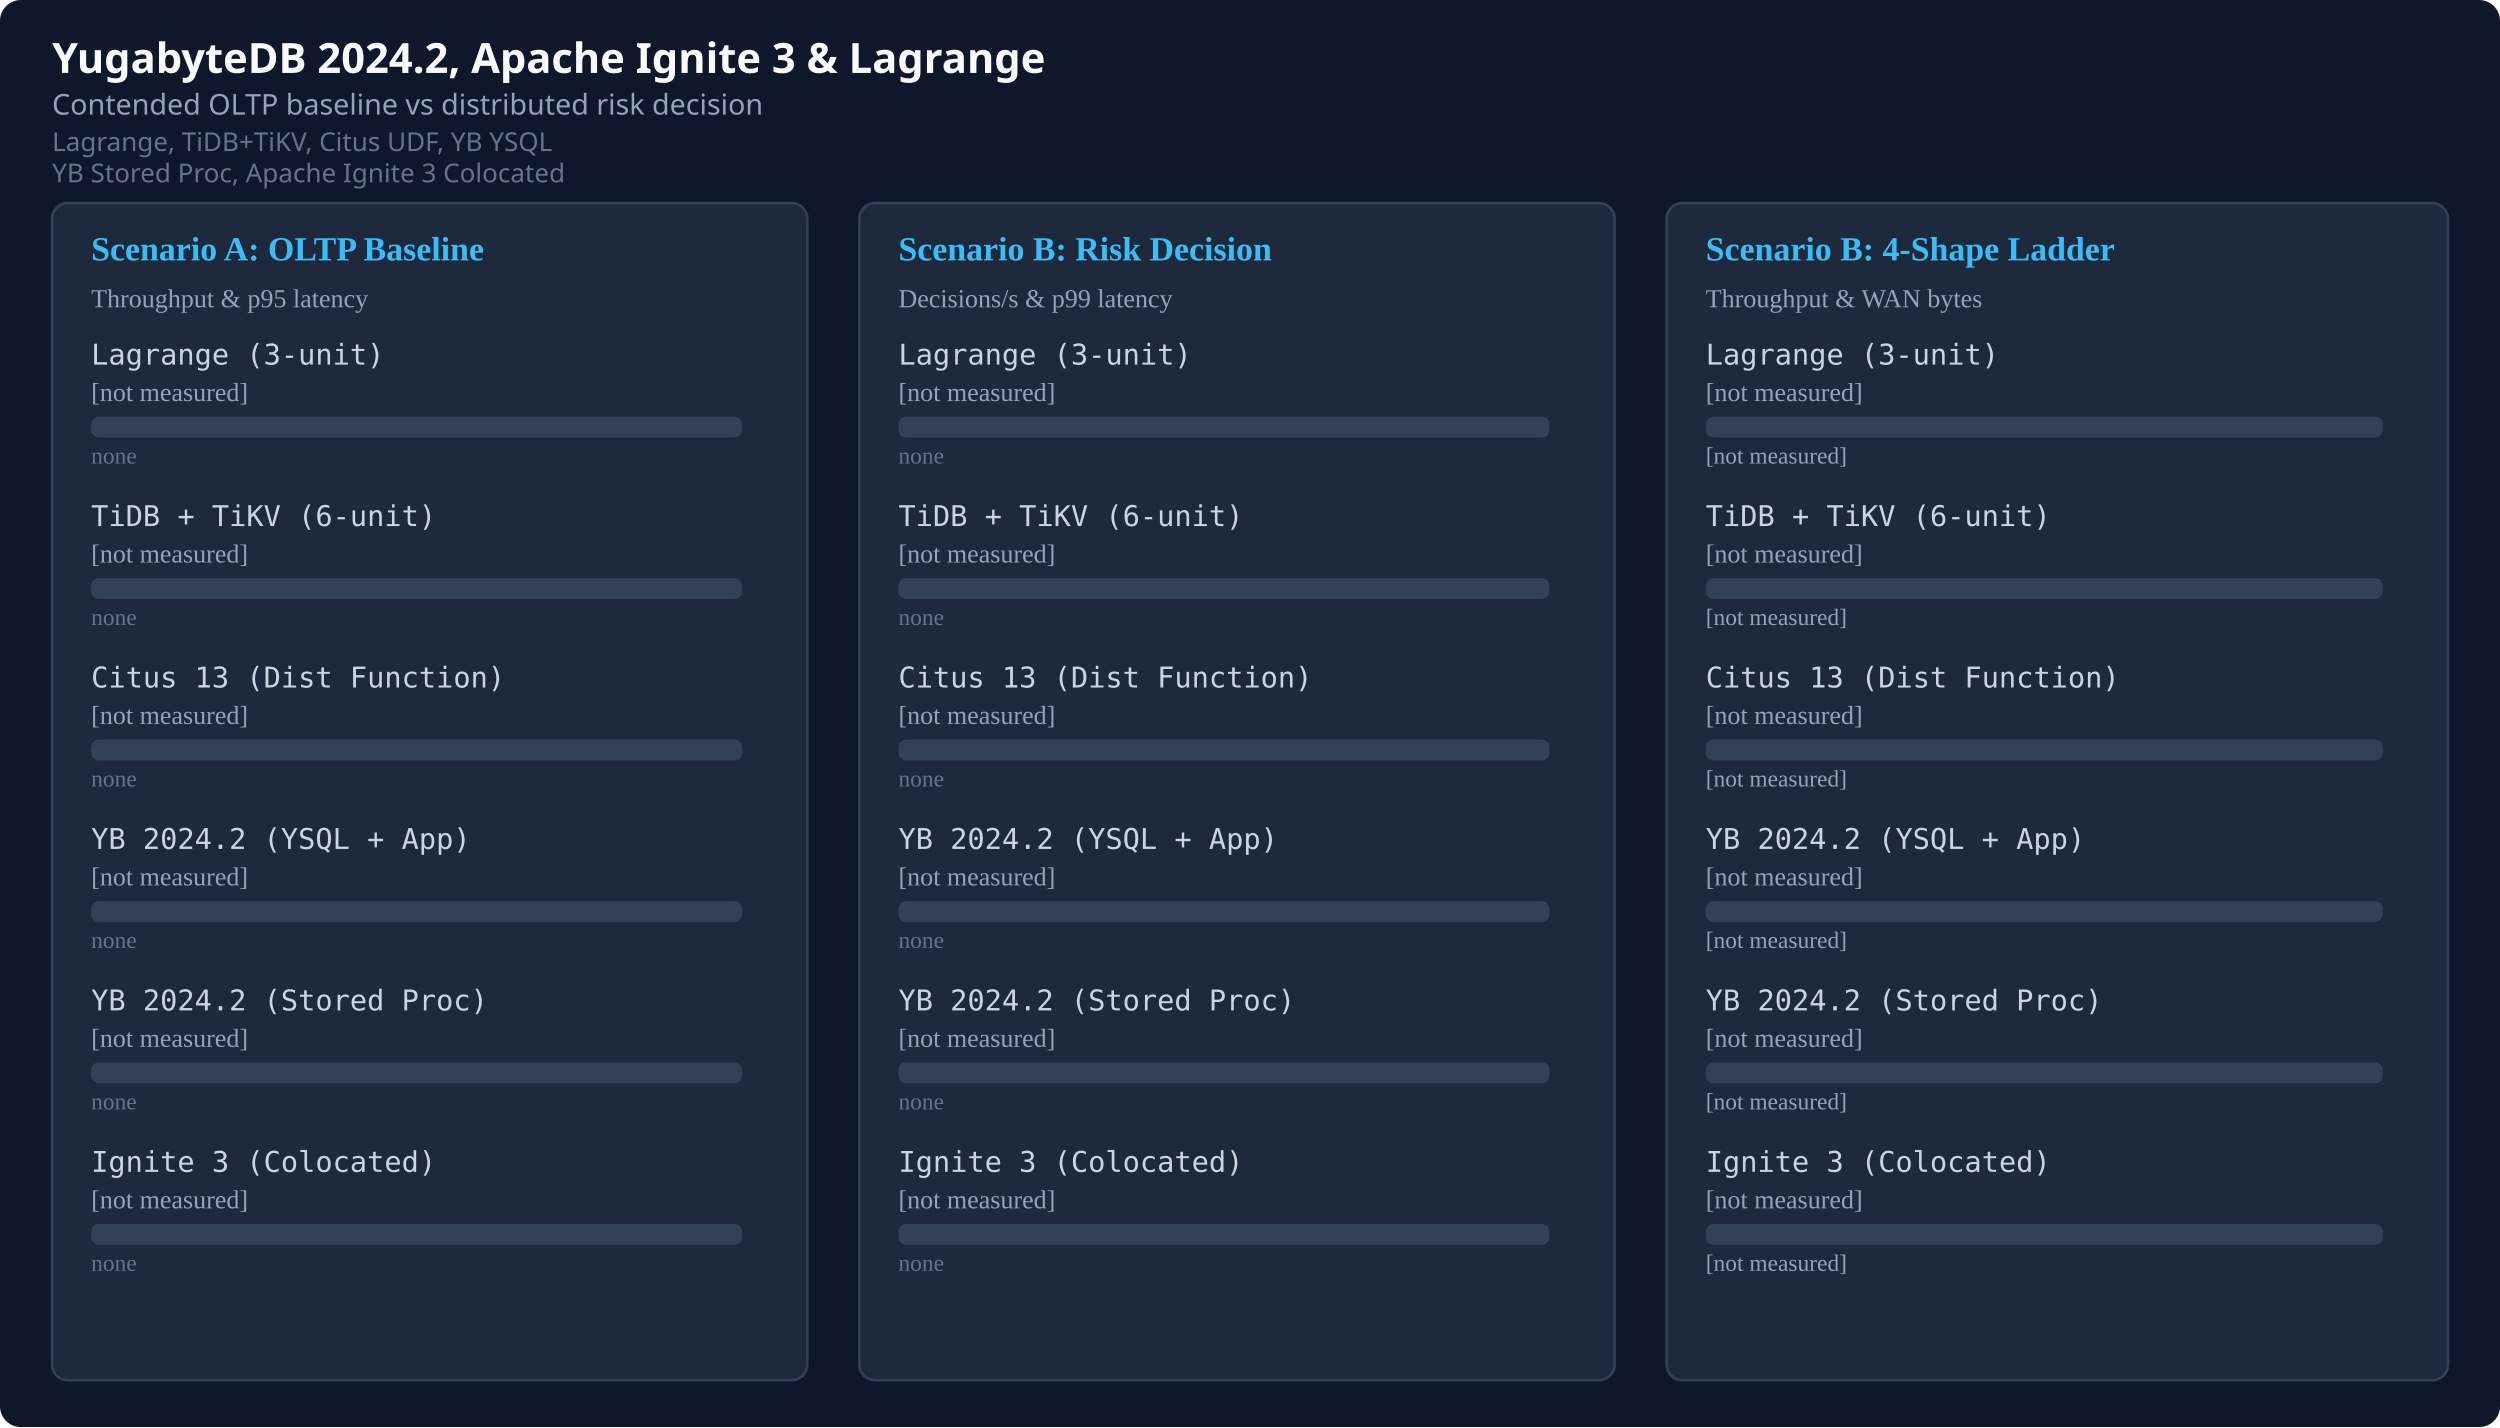
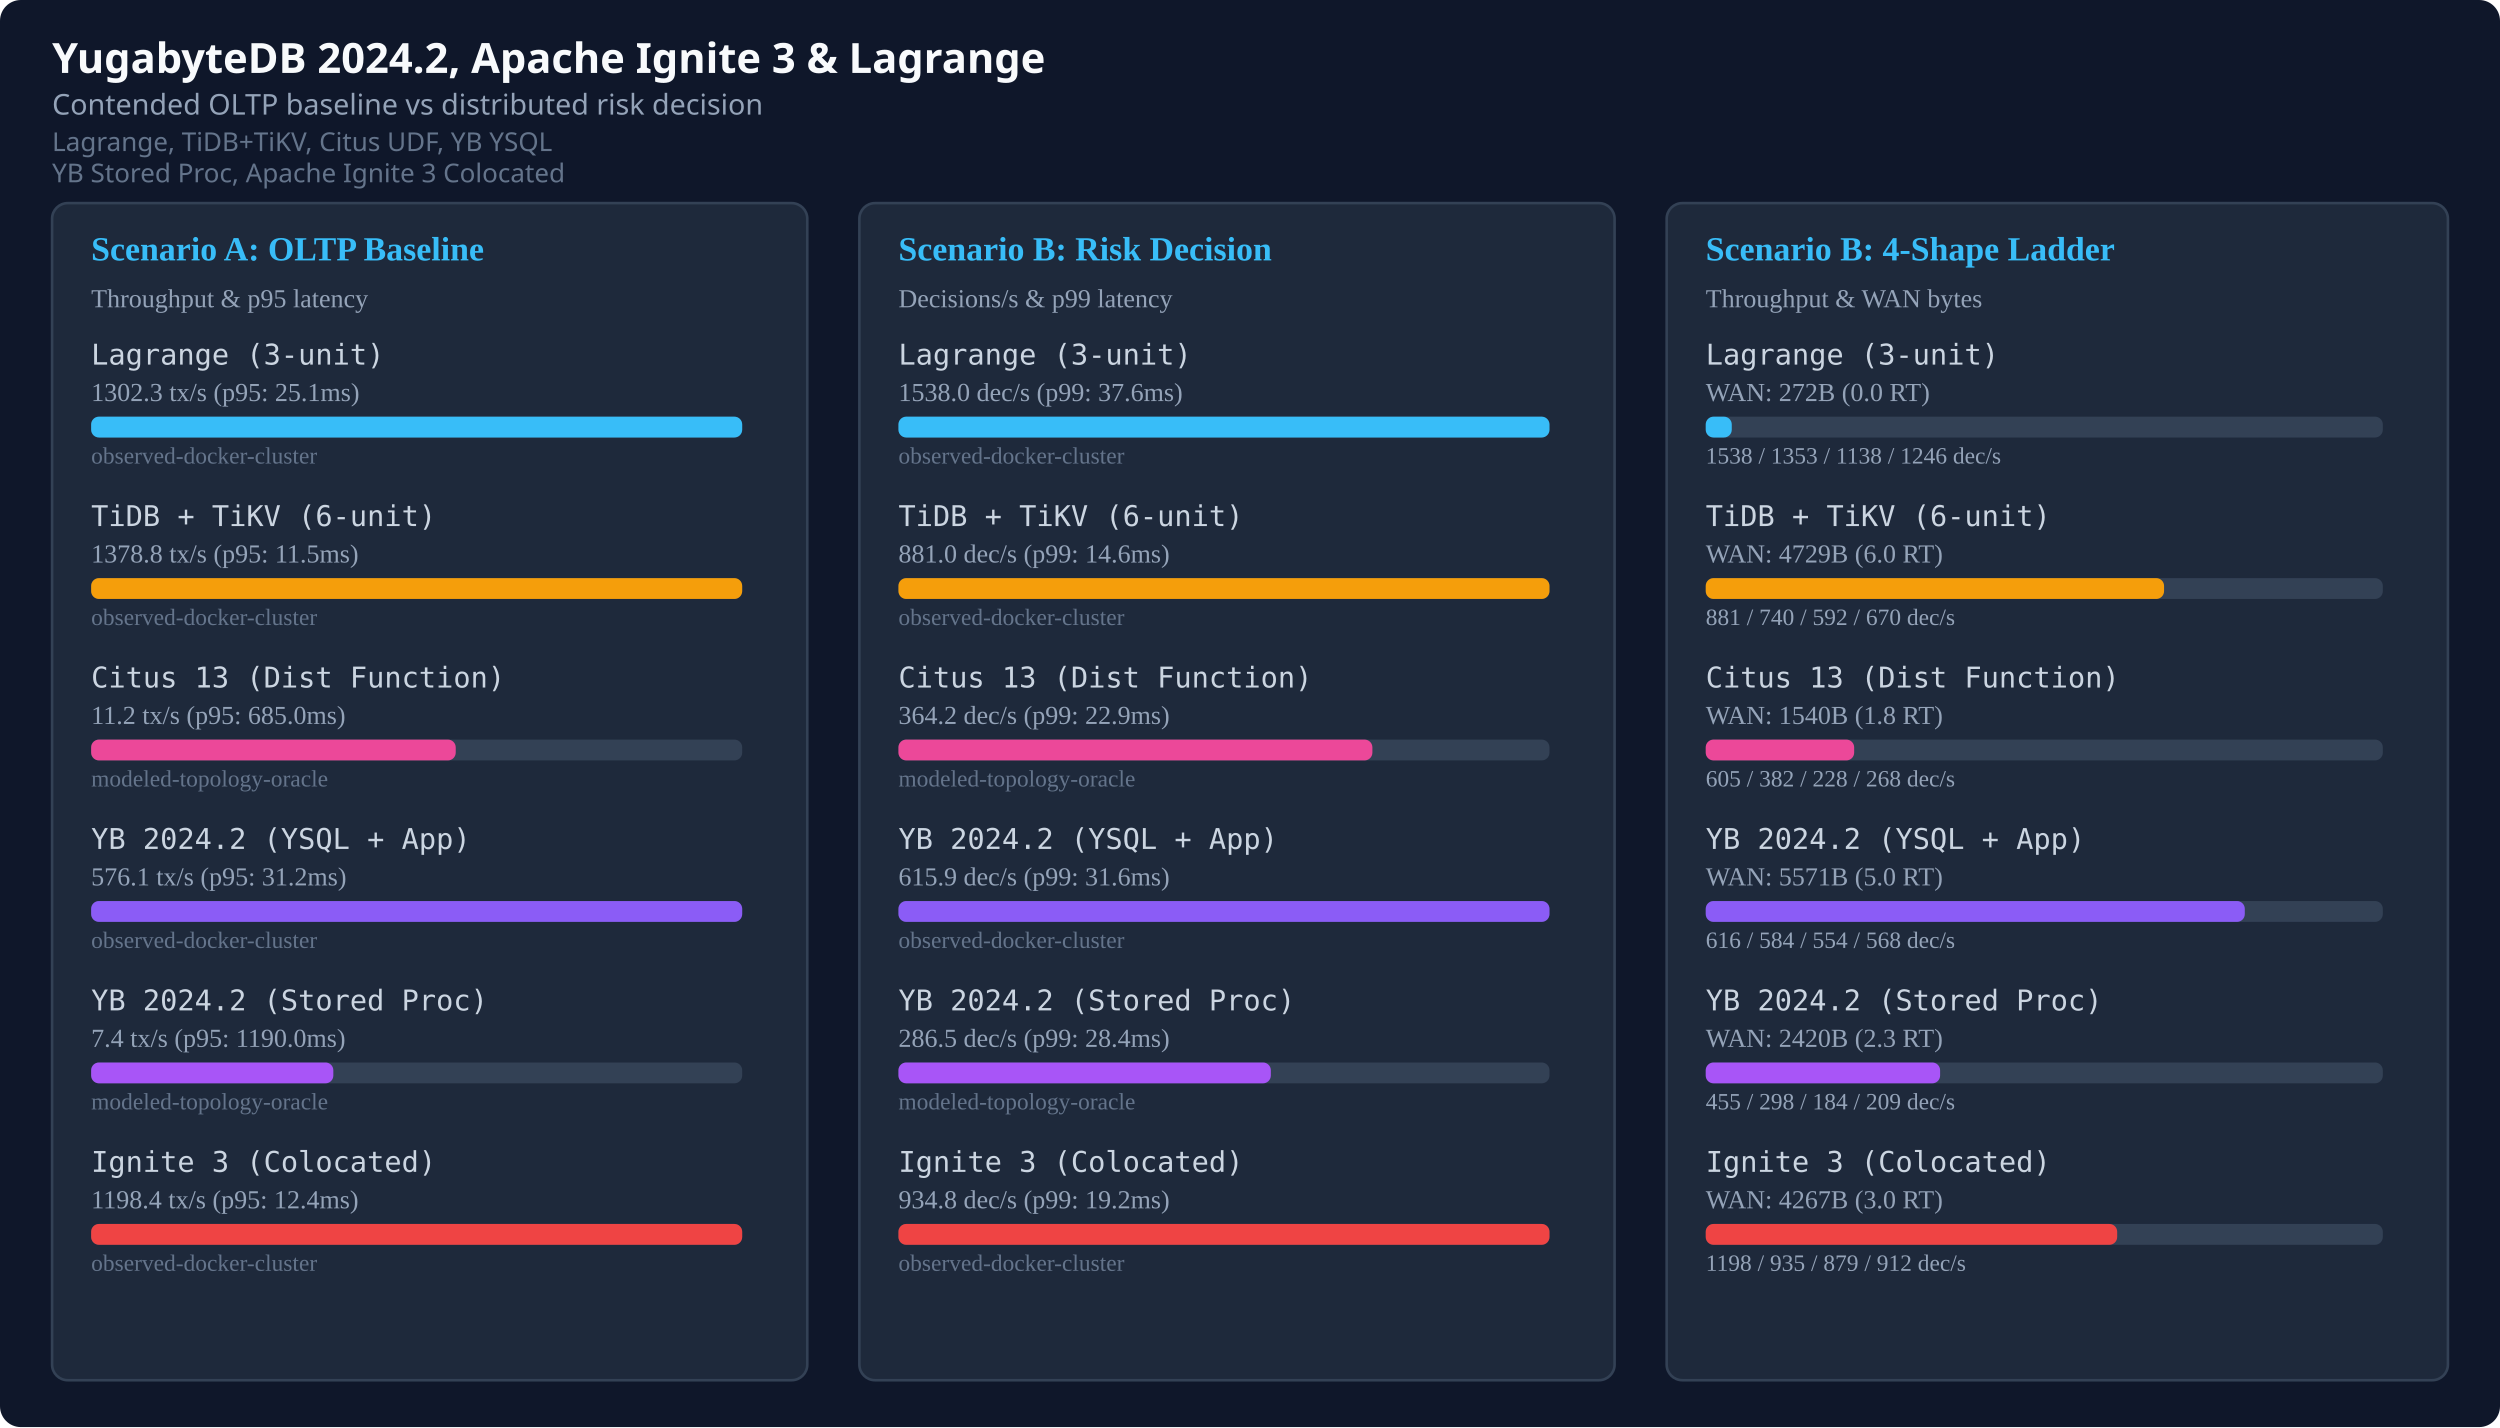
<svg xmlns="http://www.w3.org/2000/svg" viewBox="0 0 960 548" width="960" height="548">
  <rect width="960" height="548" fill="#0f172a" rx="8" />
  <text x="20" y="28" fill="#f8fafc" font-size="16" font-family="system-ui, sans-serif" font-weight="bold">YugabyteDB 2024.2, Apache Ignite 3 &amp; Lagrange</text>
  <text x="20" y="44" fill="#94a3b8" font-size="11" font-family="system-ui, sans-serif">Contended OLTP baseline vs distributed risk decision</text>
  <text x="20" y="58" fill="#64748b" font-size="10" font-family="system-ui, sans-serif">Lagrange, TiDB+TiKV, Citus UDF, YB YSQL</text>
  <text x="20" y="70" fill="#64748b" font-size="10" font-family="system-ui, sans-serif">YB Stored Proc, Apache Ignite 3 Colocated</text>
  <rect x="20" y="78" width="290" height="452" fill="#1e293b" rx="6" stroke="#334155" />
  <a href="tidb-reference-scenarios.md#scenario-a-tidb-oltp-baseline">
    <text x="35" y="100" fill="#38bdf8" font-size="13" font-weight="bold">Scenario A: OLTP Baseline</text>
  </a>
  <text x="35" y="118" fill="#94a3b8" font-size="10">Throughput &amp; p95 latency</text>
  <rect x="330" y="78" width="290" height="452" fill="#1e293b" rx="6" stroke="#334155" />
  <a href="tidb-reference-scenarios.md#scenario-b-tidb-distributed-risk-decision">
    <text x="345" y="100" fill="#38bdf8" font-size="13" font-weight="bold">Scenario B: Risk Decision</text>
  </a>
  <text x="345" y="118" fill="#94a3b8" font-size="10">Decisions/s &amp; p99 latency</text>
  <rect x="640" y="78" width="300" height="452" fill="#1e293b" rx="6" stroke="#334155" />
  <text x="655" y="100" fill="#38bdf8" font-size="13" font-weight="bold">Scenario B: 4-Shape Ladder</text>
  <text x="655" y="118" fill="#94a3b8" font-size="10">Throughput &amp; WAN bytes</text>
  <text x="35" y="140" fill="#cbd5e1" font-size="11" font-family="monospace">Lagrange (3-unit)</text>
-   <text x="35" y="154" fill="#94a3b8" font-size="10">[not measured]</text>
+   <text x="35" y="154" fill="#94a3b8" font-size="10">1302.3 tx/s (p95: 25.1ms)</text>
  <rect x="35" y="160" width="250" height="8" fill="#334155" rx="3" />
-   <text x="35" y="178" fill="#64748b" font-size="9">none</text>
+   <rect x="35" y="160" width="250" height="8" fill="#38bdf8" rx="3" />
+   <text x="35" y="178" fill="#64748b" font-size="9">observed-docker-cluster</text>
  <text x="345" y="140" fill="#cbd5e1" font-size="11" font-family="monospace">Lagrange (3-unit)</text>
-   <text x="345" y="154" fill="#94a3b8" font-size="10">[not measured]</text>
+   <text x="345" y="154" fill="#94a3b8" font-size="10">1538.0 dec/s (p99: 37.6ms)</text>
  <rect x="345" y="160" width="250" height="8" fill="#334155" rx="3" />
-   <text x="345" y="178" fill="#64748b" font-size="9">none</text>
+   <rect x="345" y="160" width="250" height="8" fill="#38bdf8" rx="3" />
+   <text x="345" y="178" fill="#64748b" font-size="9">observed-docker-cluster</text>
  <text x="655" y="140" fill="#cbd5e1" font-size="11" font-family="monospace">Lagrange (3-unit)</text>
-   <text x="655" y="154" fill="#94a3b8" font-size="10">[not measured]</text>
+   <text x="655" y="154" fill="#94a3b8" font-size="10">WAN: 272B (0.0 RT)</text>
  <rect x="655" y="160" width="260" height="8" fill="#334155" rx="3" />
-   <text x="655" y="178" fill="#94a3b8" font-size="9">[not measured]</text>
+   <rect x="655" y="160" width="10" height="8" fill="#38bdf8" rx="3" />
+   <text x="655" y="178" fill="#94a3b8" font-size="9">1538 / 1353 / 1138 / 1246 dec/s</text>
  <text x="35" y="202" fill="#cbd5e1" font-size="11" font-family="monospace">TiDB + TiKV (6-unit)</text>
-   <text x="35" y="216" fill="#94a3b8" font-size="10">[not measured]</text>
+   <text x="35" y="216" fill="#94a3b8" font-size="10">1378.8 tx/s (p95: 11.5ms)</text>
  <rect x="35" y="222" width="250" height="8" fill="#334155" rx="3" />
-   <text x="35" y="240" fill="#64748b" font-size="9">none</text>
+   <rect x="35" y="222" width="250" height="8" fill="#f59e0b" rx="3" />
+   <text x="35" y="240" fill="#64748b" font-size="9">observed-docker-cluster</text>
  <text x="345" y="202" fill="#cbd5e1" font-size="11" font-family="monospace">TiDB + TiKV (6-unit)</text>
-   <text x="345" y="216" fill="#94a3b8" font-size="10">[not measured]</text>
+   <text x="345" y="216" fill="#94a3b8" font-size="10">881.0 dec/s (p99: 14.6ms)</text>
  <rect x="345" y="222" width="250" height="8" fill="#334155" rx="3" />
-   <text x="345" y="240" fill="#64748b" font-size="9">none</text>
+   <rect x="345" y="222" width="250" height="8" fill="#f59e0b" rx="3" />
+   <text x="345" y="240" fill="#64748b" font-size="9">observed-docker-cluster</text>
  <text x="655" y="202" fill="#cbd5e1" font-size="11" font-family="monospace">TiDB + TiKV (6-unit)</text>
-   <text x="655" y="216" fill="#94a3b8" font-size="10">[not measured]</text>
+   <text x="655" y="216" fill="#94a3b8" font-size="10">WAN: 4729B (6.0 RT)</text>
  <rect x="655" y="222" width="260" height="8" fill="#334155" rx="3" />
-   <text x="655" y="240" fill="#94a3b8" font-size="9">[not measured]</text>
+   <rect x="655" y="222" width="176" height="8" fill="#f59e0b" rx="3" />
+   <text x="655" y="240" fill="#94a3b8" font-size="9">881 / 740 / 592 / 670 dec/s</text>
  <text x="35" y="264" fill="#cbd5e1" font-size="11" font-family="monospace">Citus 13 (Dist Function)</text>
-   <text x="35" y="278" fill="#94a3b8" font-size="10">[not measured]</text>
+   <text x="35" y="278" fill="#94a3b8" font-size="10">11.2 tx/s (p95: 685.0ms)</text>
  <rect x="35" y="284" width="250" height="8" fill="#334155" rx="3" />
-   <text x="35" y="302" fill="#64748b" font-size="9">none</text>
+   <rect x="35" y="284" width="140" height="8" fill="#ec4899" rx="3" />
+   <text x="35" y="302" fill="#64748b" font-size="9">modeled-topology-oracle</text>
  <text x="345" y="264" fill="#cbd5e1" font-size="11" font-family="monospace">Citus 13 (Dist Function)</text>
-   <text x="345" y="278" fill="#94a3b8" font-size="10">[not measured]</text>
+   <text x="345" y="278" fill="#94a3b8" font-size="10">364.2 dec/s (p99: 22.9ms)</text>
  <rect x="345" y="284" width="250" height="8" fill="#334155" rx="3" />
-   <text x="345" y="302" fill="#64748b" font-size="9">none</text>
+   <rect x="345" y="284" width="182" height="8" fill="#ec4899" rx="3" />
+   <text x="345" y="302" fill="#64748b" font-size="9">modeled-topology-oracle</text>
  <text x="655" y="264" fill="#cbd5e1" font-size="11" font-family="monospace">Citus 13 (Dist Function)</text>
-   <text x="655" y="278" fill="#94a3b8" font-size="10">[not measured]</text>
+   <text x="655" y="278" fill="#94a3b8" font-size="10">WAN: 1540B (1.8 RT)</text>
  <rect x="655" y="284" width="260" height="8" fill="#334155" rx="3" />
-   <text x="655" y="302" fill="#94a3b8" font-size="9">[not measured]</text>
+   <rect x="655" y="284" width="57" height="8" fill="#ec4899" rx="3" />
+   <text x="655" y="302" fill="#94a3b8" font-size="9">605 / 382 / 228 / 268 dec/s</text>
  <text x="35" y="326" fill="#cbd5e1" font-size="11" font-family="monospace">YB 2024.2 (YSQL + App)</text>
-   <text x="35" y="340" fill="#94a3b8" font-size="10">[not measured]</text>
+   <text x="35" y="340" fill="#94a3b8" font-size="10">576.1 tx/s (p95: 31.2ms)</text>
  <rect x="35" y="346" width="250" height="8" fill="#334155" rx="3" />
-   <text x="35" y="364" fill="#64748b" font-size="9">none</text>
+   <rect x="35" y="346" width="250" height="8" fill="#8b5cf6" rx="3" />
+   <text x="35" y="364" fill="#64748b" font-size="9">observed-docker-cluster</text>
  <text x="345" y="326" fill="#cbd5e1" font-size="11" font-family="monospace">YB 2024.2 (YSQL + App)</text>
-   <text x="345" y="340" fill="#94a3b8" font-size="10">[not measured]</text>
+   <text x="345" y="340" fill="#94a3b8" font-size="10">615.9 dec/s (p99: 31.6ms)</text>
  <rect x="345" y="346" width="250" height="8" fill="#334155" rx="3" />
-   <text x="345" y="364" fill="#64748b" font-size="9">none</text>
+   <rect x="345" y="346" width="250" height="8" fill="#8b5cf6" rx="3" />
+   <text x="345" y="364" fill="#64748b" font-size="9">observed-docker-cluster</text>
  <text x="655" y="326" fill="#cbd5e1" font-size="11" font-family="monospace">YB 2024.2 (YSQL + App)</text>
-   <text x="655" y="340" fill="#94a3b8" font-size="10">[not measured]</text>
+   <text x="655" y="340" fill="#94a3b8" font-size="10">WAN: 5571B (5.0 RT)</text>
  <rect x="655" y="346" width="260" height="8" fill="#334155" rx="3" />
-   <text x="655" y="364" fill="#94a3b8" font-size="9">[not measured]</text>
+   <rect x="655" y="346" width="207" height="8" fill="#8b5cf6" rx="3" />
+   <text x="655" y="364" fill="#94a3b8" font-size="9">616 / 584 / 554 / 568 dec/s</text>
  <text x="35" y="388" fill="#cbd5e1" font-size="11" font-family="monospace">YB 2024.2 (Stored Proc)</text>
-   <text x="35" y="402" fill="#94a3b8" font-size="10">[not measured]</text>
+   <text x="35" y="402" fill="#94a3b8" font-size="10">7.4 tx/s (p95: 1190.0ms)</text>
  <rect x="35" y="408" width="250" height="8" fill="#334155" rx="3" />
-   <text x="35" y="426" fill="#64748b" font-size="9">none</text>
+   <rect x="35" y="408" width="93" height="8" fill="#a855f7" rx="3" />
+   <text x="35" y="426" fill="#64748b" font-size="9">modeled-topology-oracle</text>
  <text x="345" y="388" fill="#cbd5e1" font-size="11" font-family="monospace">YB 2024.2 (Stored Proc)</text>
-   <text x="345" y="402" fill="#94a3b8" font-size="10">[not measured]</text>
+   <text x="345" y="402" fill="#94a3b8" font-size="10">286.5 dec/s (p99: 28.4ms)</text>
  <rect x="345" y="408" width="250" height="8" fill="#334155" rx="3" />
-   <text x="345" y="426" fill="#64748b" font-size="9">none</text>
+   <rect x="345" y="408" width="143" height="8" fill="#a855f7" rx="3" />
+   <text x="345" y="426" fill="#64748b" font-size="9">modeled-topology-oracle</text>
  <text x="655" y="388" fill="#cbd5e1" font-size="11" font-family="monospace">YB 2024.2 (Stored Proc)</text>
-   <text x="655" y="402" fill="#94a3b8" font-size="10">[not measured]</text>
+   <text x="655" y="402" fill="#94a3b8" font-size="10">WAN: 2420B (2.3 RT)</text>
  <rect x="655" y="408" width="260" height="8" fill="#334155" rx="3" />
-   <text x="655" y="426" fill="#94a3b8" font-size="9">[not measured]</text>
+   <rect x="655" y="408" width="90" height="8" fill="#a855f7" rx="3" />
+   <text x="655" y="426" fill="#94a3b8" font-size="9">455 / 298 / 184 / 209 dec/s</text>
  <text x="35" y="450" fill="#cbd5e1" font-size="11" font-family="monospace">Ignite 3 (Colocated)</text>
-   <text x="35" y="464" fill="#94a3b8" font-size="10">[not measured]</text>
+   <text x="35" y="464" fill="#94a3b8" font-size="10">1198.4 tx/s (p95: 12.4ms)</text>
  <rect x="35" y="470" width="250" height="8" fill="#334155" rx="3" />
-   <text x="35" y="488" fill="#64748b" font-size="9">none</text>
+   <rect x="35" y="470" width="250" height="8" fill="#ef4444" rx="3" />
+   <text x="35" y="488" fill="#64748b" font-size="9">observed-docker-cluster</text>
  <text x="345" y="450" fill="#cbd5e1" font-size="11" font-family="monospace">Ignite 3 (Colocated)</text>
-   <text x="345" y="464" fill="#94a3b8" font-size="10">[not measured]</text>
+   <text x="345" y="464" fill="#94a3b8" font-size="10">934.8 dec/s (p99: 19.2ms)</text>
  <rect x="345" y="470" width="250" height="8" fill="#334155" rx="3" />
-   <text x="345" y="488" fill="#64748b" font-size="9">none</text>
+   <rect x="345" y="470" width="250" height="8" fill="#ef4444" rx="3" />
+   <text x="345" y="488" fill="#64748b" font-size="9">observed-docker-cluster</text>
  <text x="655" y="450" fill="#cbd5e1" font-size="11" font-family="monospace">Ignite 3 (Colocated)</text>
-   <text x="655" y="464" fill="#94a3b8" font-size="10">[not measured]</text>
+   <text x="655" y="464" fill="#94a3b8" font-size="10">WAN: 4267B (3.0 RT)</text>
  <rect x="655" y="470" width="260" height="8" fill="#334155" rx="3" />
-   <text x="655" y="488" fill="#94a3b8" font-size="9">[not measured]</text>
+   <rect x="655" y="470" width="158" height="8" fill="#ef4444" rx="3" />
+   <text x="655" y="488" fill="#94a3b8" font-size="9">1198 / 935 / 879 / 912 dec/s</text>
</svg>
